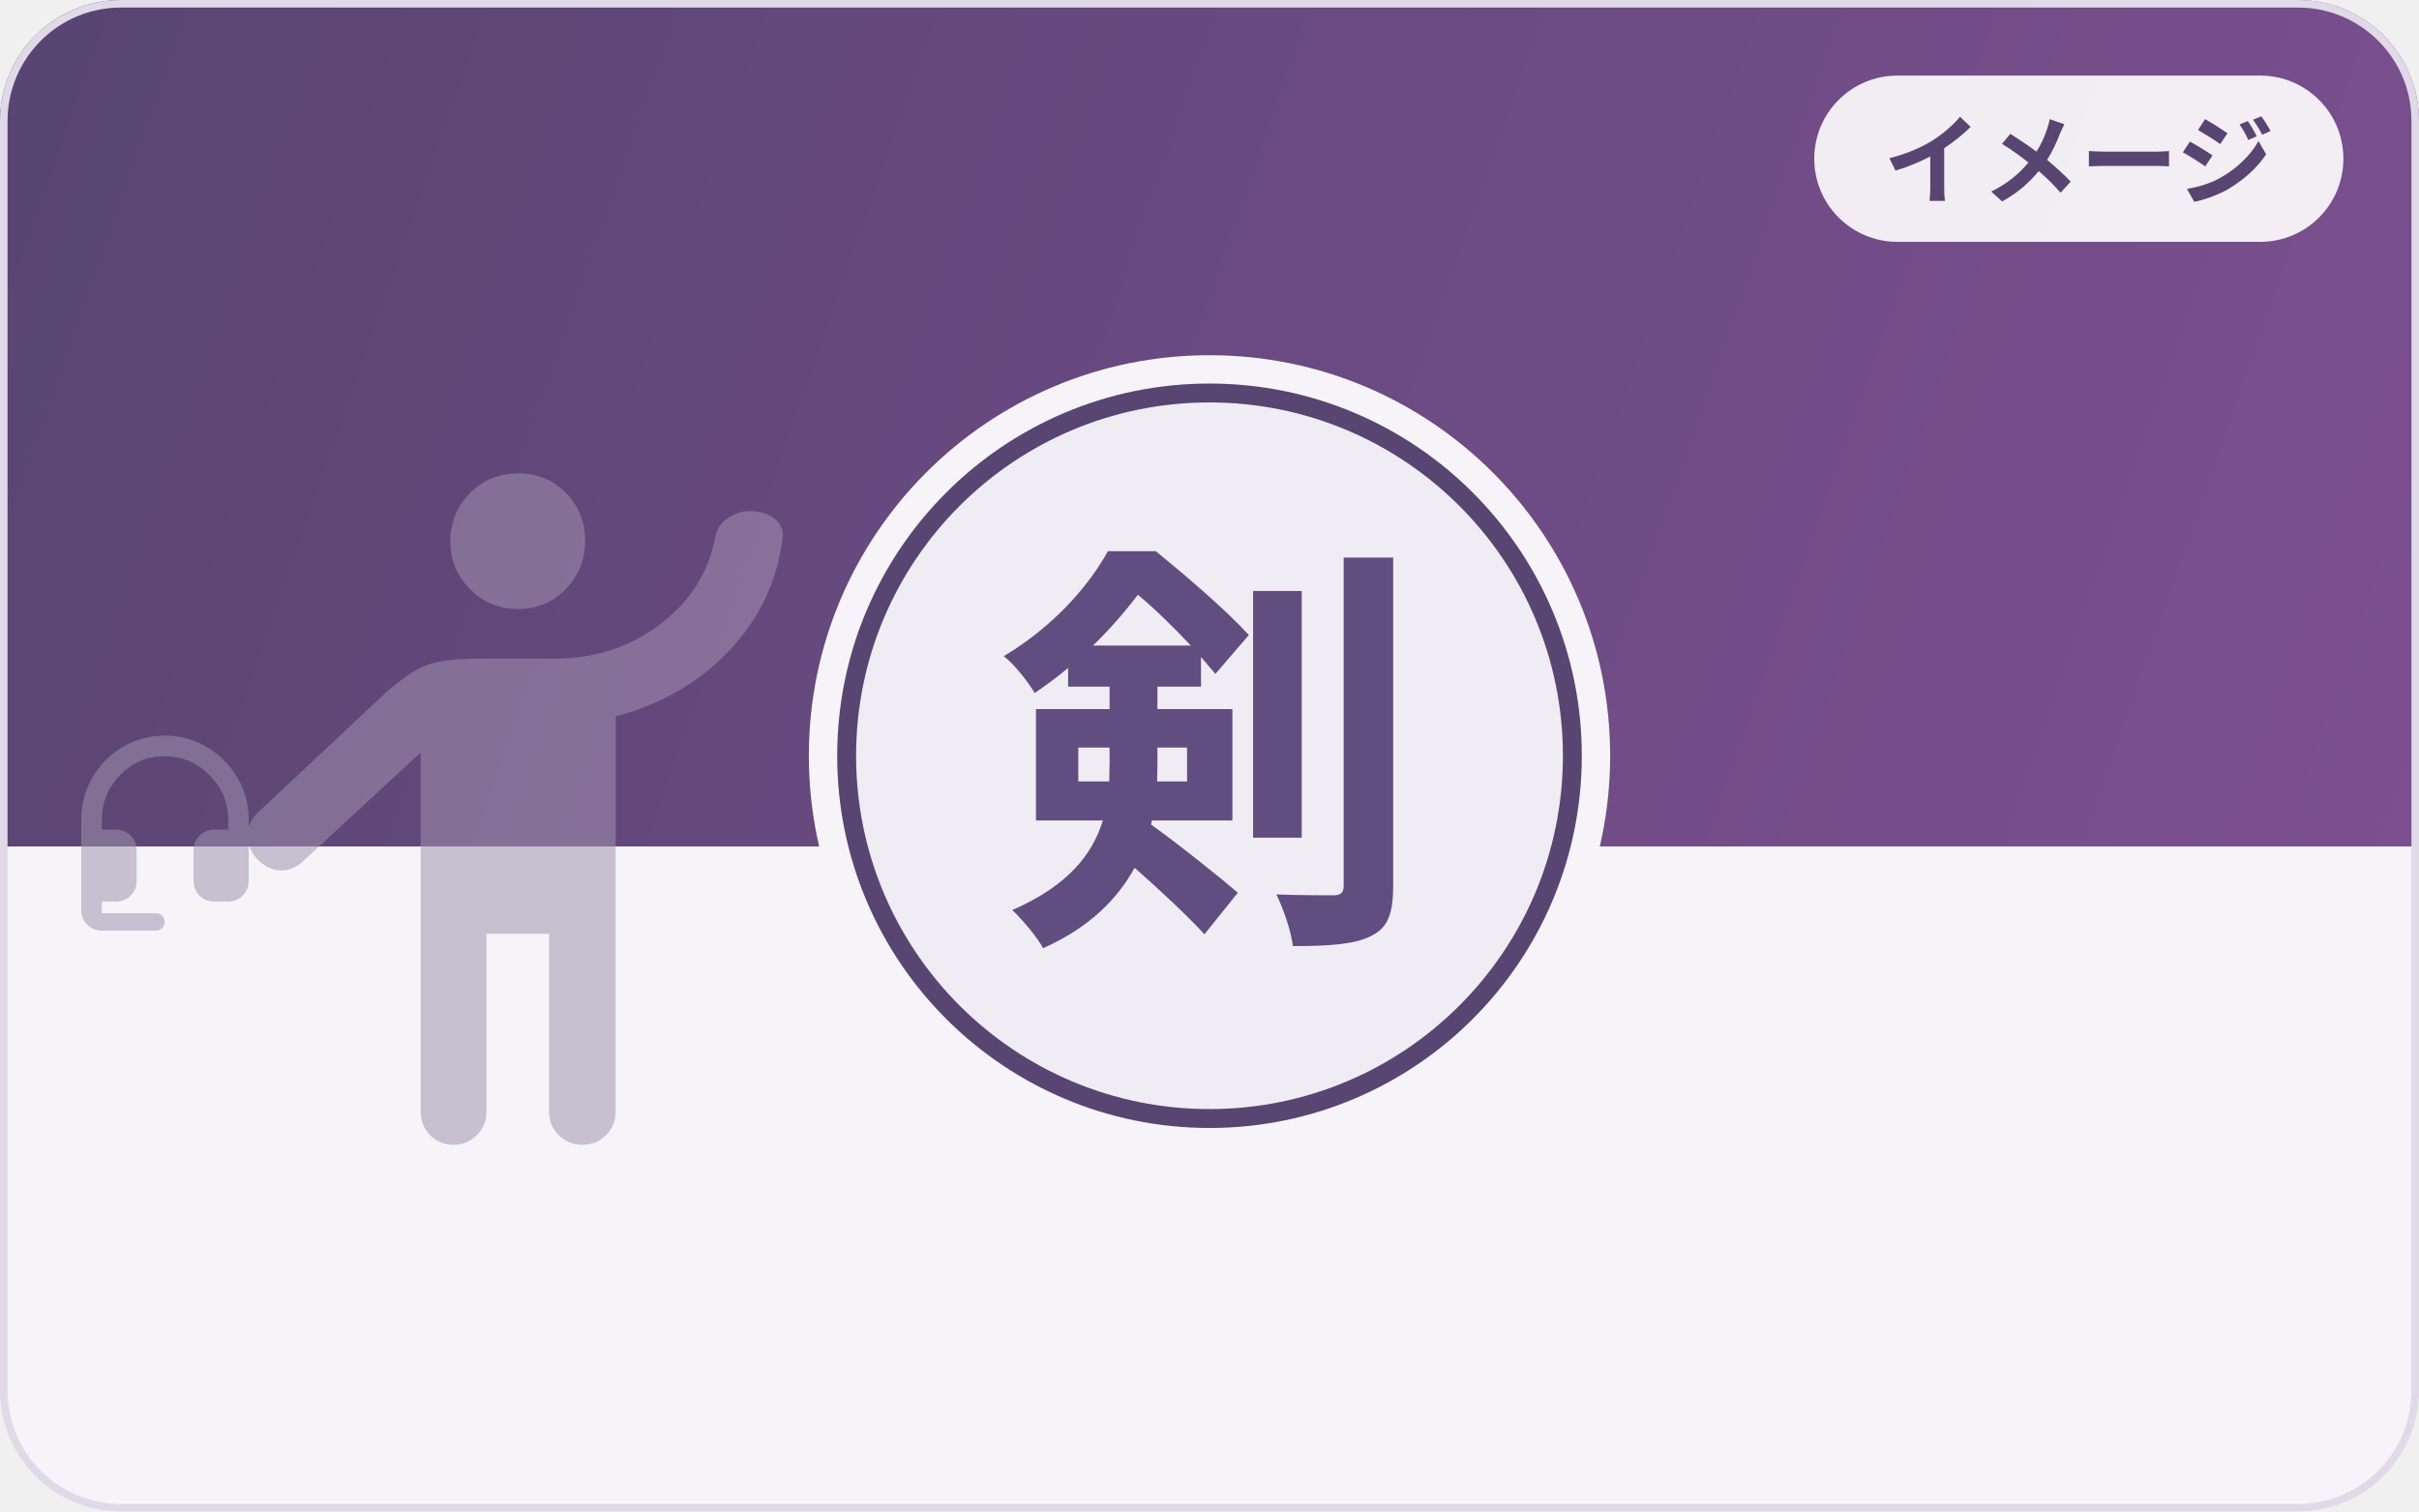
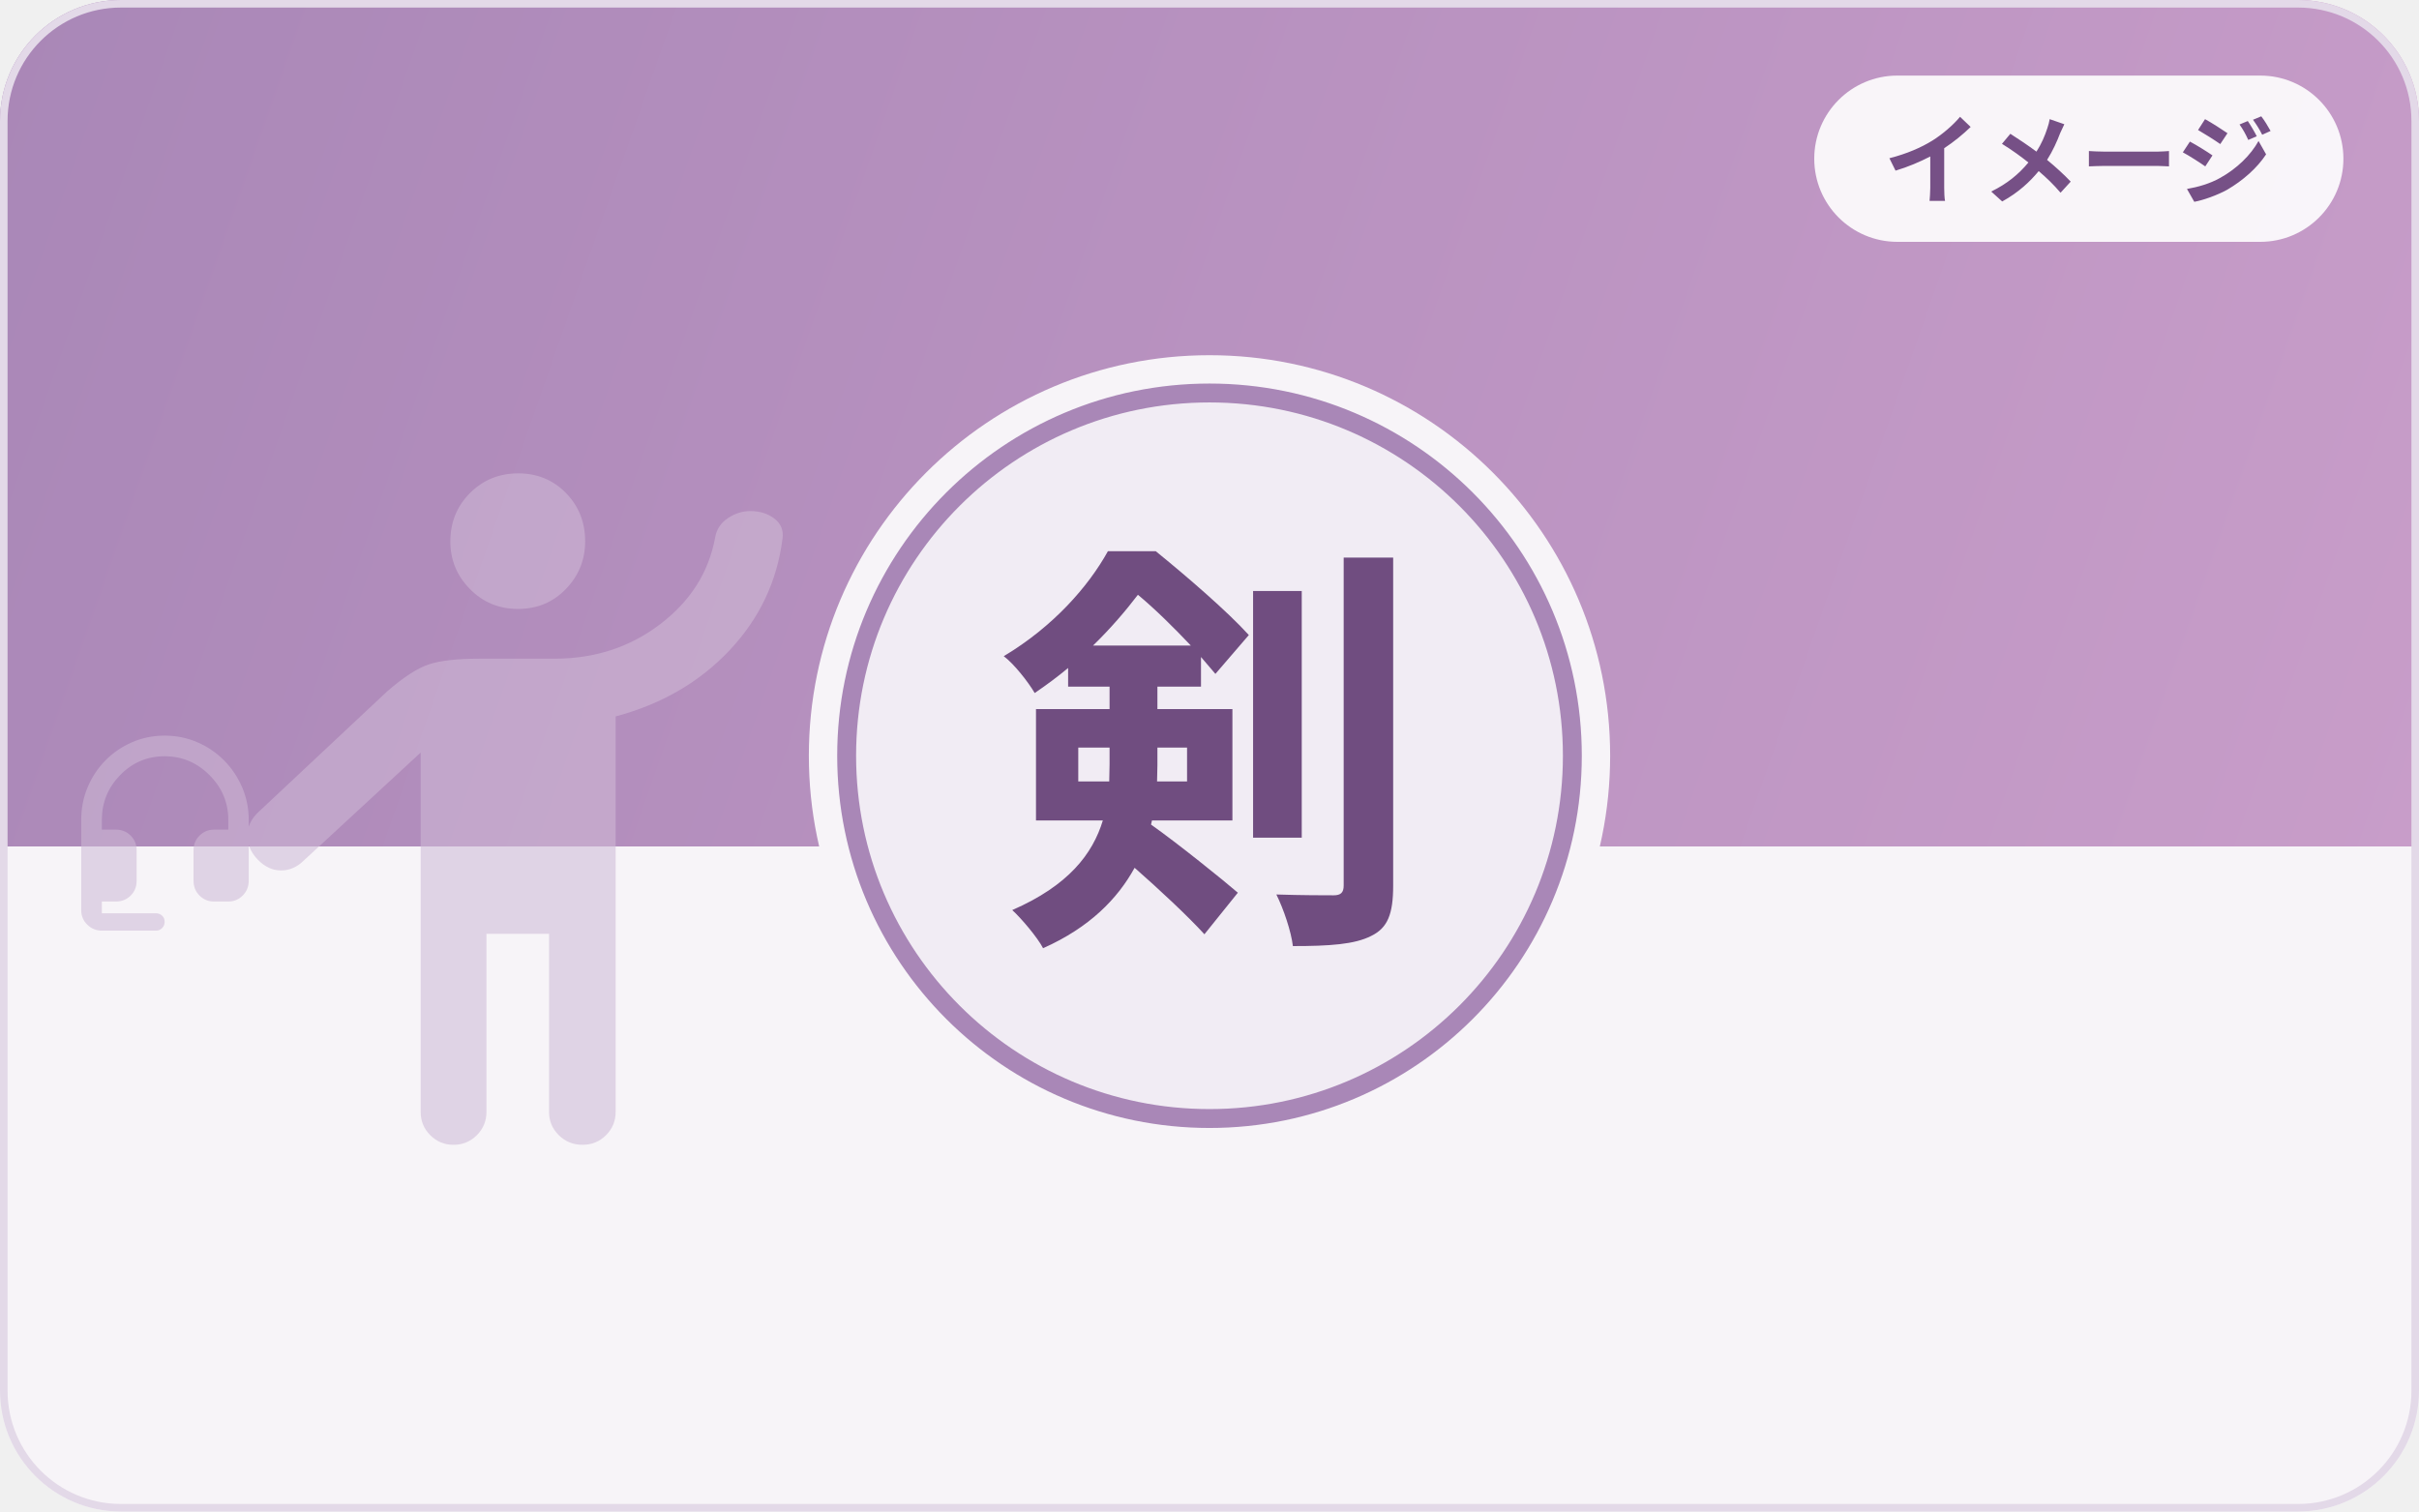
<svg xmlns="http://www.w3.org/2000/svg" viewBox="0 0 320 200" width="320" height="200" role="img" aria-label="剣持刀也のイメージ画像">
  <defs>
    <linearGradient id="g4c0d534670" gradientUnits="userSpaceOnUse" x1="0" y1="0" x2="320" y2="112">
-       <stop offset="0" stop-color="#584572" />
-       <stop offset="1" stop-color="#7c4f90" />
+       <stop offset="0" stop-color="#a987b7" />
+       <stop offset="1" stop-color="#c89dc9" />
    </linearGradient>
    <clipPath id="c4c0d534670">
      <rect x="0" y="0" width="320" height="200" rx="16" />
    </clipPath>
  </defs>
  <g clip-path="url(#c4c0d534670)" font-family="'Hiragino Sans','Noto Sans JP','Yu Gothic',sans-serif">
-     <rect x="0" y="0" width="320" height="200" fill="#f6f4f8" />
+     <rect x="0" y="0" width="320" height="200" fill="#f7f4f8" />
    <rect x="0" y="0" width="320" height="112" fill="url(#g4c0d534670)" />
    <defs>
      <g id="s4c0d534670">
        <g transform="translate(0 -1.5) translate(6.9608 7.91) scale(0.8418) translate(88 0) scale(-1 1)">
          <g transform="translate(-13.99 97.37) scale(0.09851)">
            <path d="M352-113v-493q-86-23-142-82.5T144-828q-2-15.3 10.19-24.65 12.18-9.35 30-9.35 14.81 0 28 8.87Q225.38-844.25 228-829q12 65 68.5 108T428-678h94q41 0 62.5 7t52.5 34l160 150q14 13 14 29.5t-13 30Q785-414 769-414t-29-13L595-561v448q0 17.05-11.96 29.03Q571.07-72 554.04-72 537-72 525-83.97 513-95.95 513-113v-222h-78v222q0 17.05-12.17 29.03Q410.67-72 393.33-72 376-72 364-83.97 352-95.95 352-113Zm121.62-627Q438-740 414-764.88t-24-59.5q0-35.62 23.92-60.12t59.54-24.5q35.62 0 60.08 24.54T558-824.08q0 34.43-24.38 59.25-24.38 24.83-60 24.83Z" />
          </g>
          <g transform="translate(63.20 64.75) scale(0.02667)">
            <path d="M189-163q-39.05 0-66.53-27.77Q95-218.54 95-258v-281q0-79.93 30.5-150.48 30.5-70.55 83.2-123.59 52.7-53.03 123.17-83.48Q402.33-927 482.17-927 562-927 632-896.5q70 30.5 122.1 83.19 52.11 52.69 82 123.11Q866-619.78 866-539v416q0 39.05-27.77 66.53Q810.46-29 771-29H522q-16.48 0-28.24-11.67Q482-52.33 482-69.67 482-87 493.76-98T523-109h248v-54h-65q-40.21 0-67.61-27.39Q611-217.79 611-258v-141q0-40.21 27.39-67.61Q665.79-494 706-494h65v-45q0-120-84.5-206.5t-205-86.5Q363-832 276-745.5T189-539v45h66q38.75 0 66.38 27.39Q349-439.21 349-399v141q0 40.21-27.62 67.61Q293.75-163 255-163h-66Z" />
          </g>
        </g>
      </g>
    </defs>
    <svg width="320" height="112">
      <g opacity="0.22">
        <use href="#s4c0d534670" transform="translate(0 46) scale(1.28)" fill="#ffffff" />
      </g>
    </svg>
    <svg y="112" width="320" height="88">
      <g opacity="0.3">
-         <use href="#s4c0d534670" transform="translate(0 -66) scale(1.28)" fill="#584572" />
+         <use href="#s4c0d534670" transform="translate(0 -66) scale(1.28)" fill="#a987b7" />
      </g>
    </svg>
-     <circle cx="160" cy="100" r="53" fill="#f6f4f8" />
-     <circle cx="160" cy="100" r="48" fill="#efecf4" stroke="#584572" stroke-width="2.5" />
-     <text x="160" y="120.2" text-anchor="middle" font-size="56" font-weight="700" fill="#624d80">剣</text>
+     <circle cx="160" cy="100" r="53" fill="#f7f4f8" />
+     <circle cx="160" cy="100" r="48" fill="#f1ecf4" stroke="#a987b7" stroke-width="2.5" />
+     <text x="160" y="120.2" text-anchor="middle" font-size="56" font-weight="700" fill="#704d80">剣</text>
    <rect x="240" y="10" width="70" height="22" rx="11" fill="#ffffff" fill-opacity="0.9" />
-     <text x="275" y="26" text-anchor="middle" font-size="13" font-weight="600" fill="#584572">イメージ</text>
+     <text x="275" y="26" text-anchor="middle" font-size="13" font-weight="600" fill="#765086">イメージ</text>
  </g>
-   <rect x="0.5" y="0.5" width="319" height="199" rx="15.5" fill="none" stroke="#dfd9e8" />
+   <rect x="0.5" y="0.5" width="319" height="199" rx="15.5" fill="none" stroke="#e3d9e8" />
</svg>
